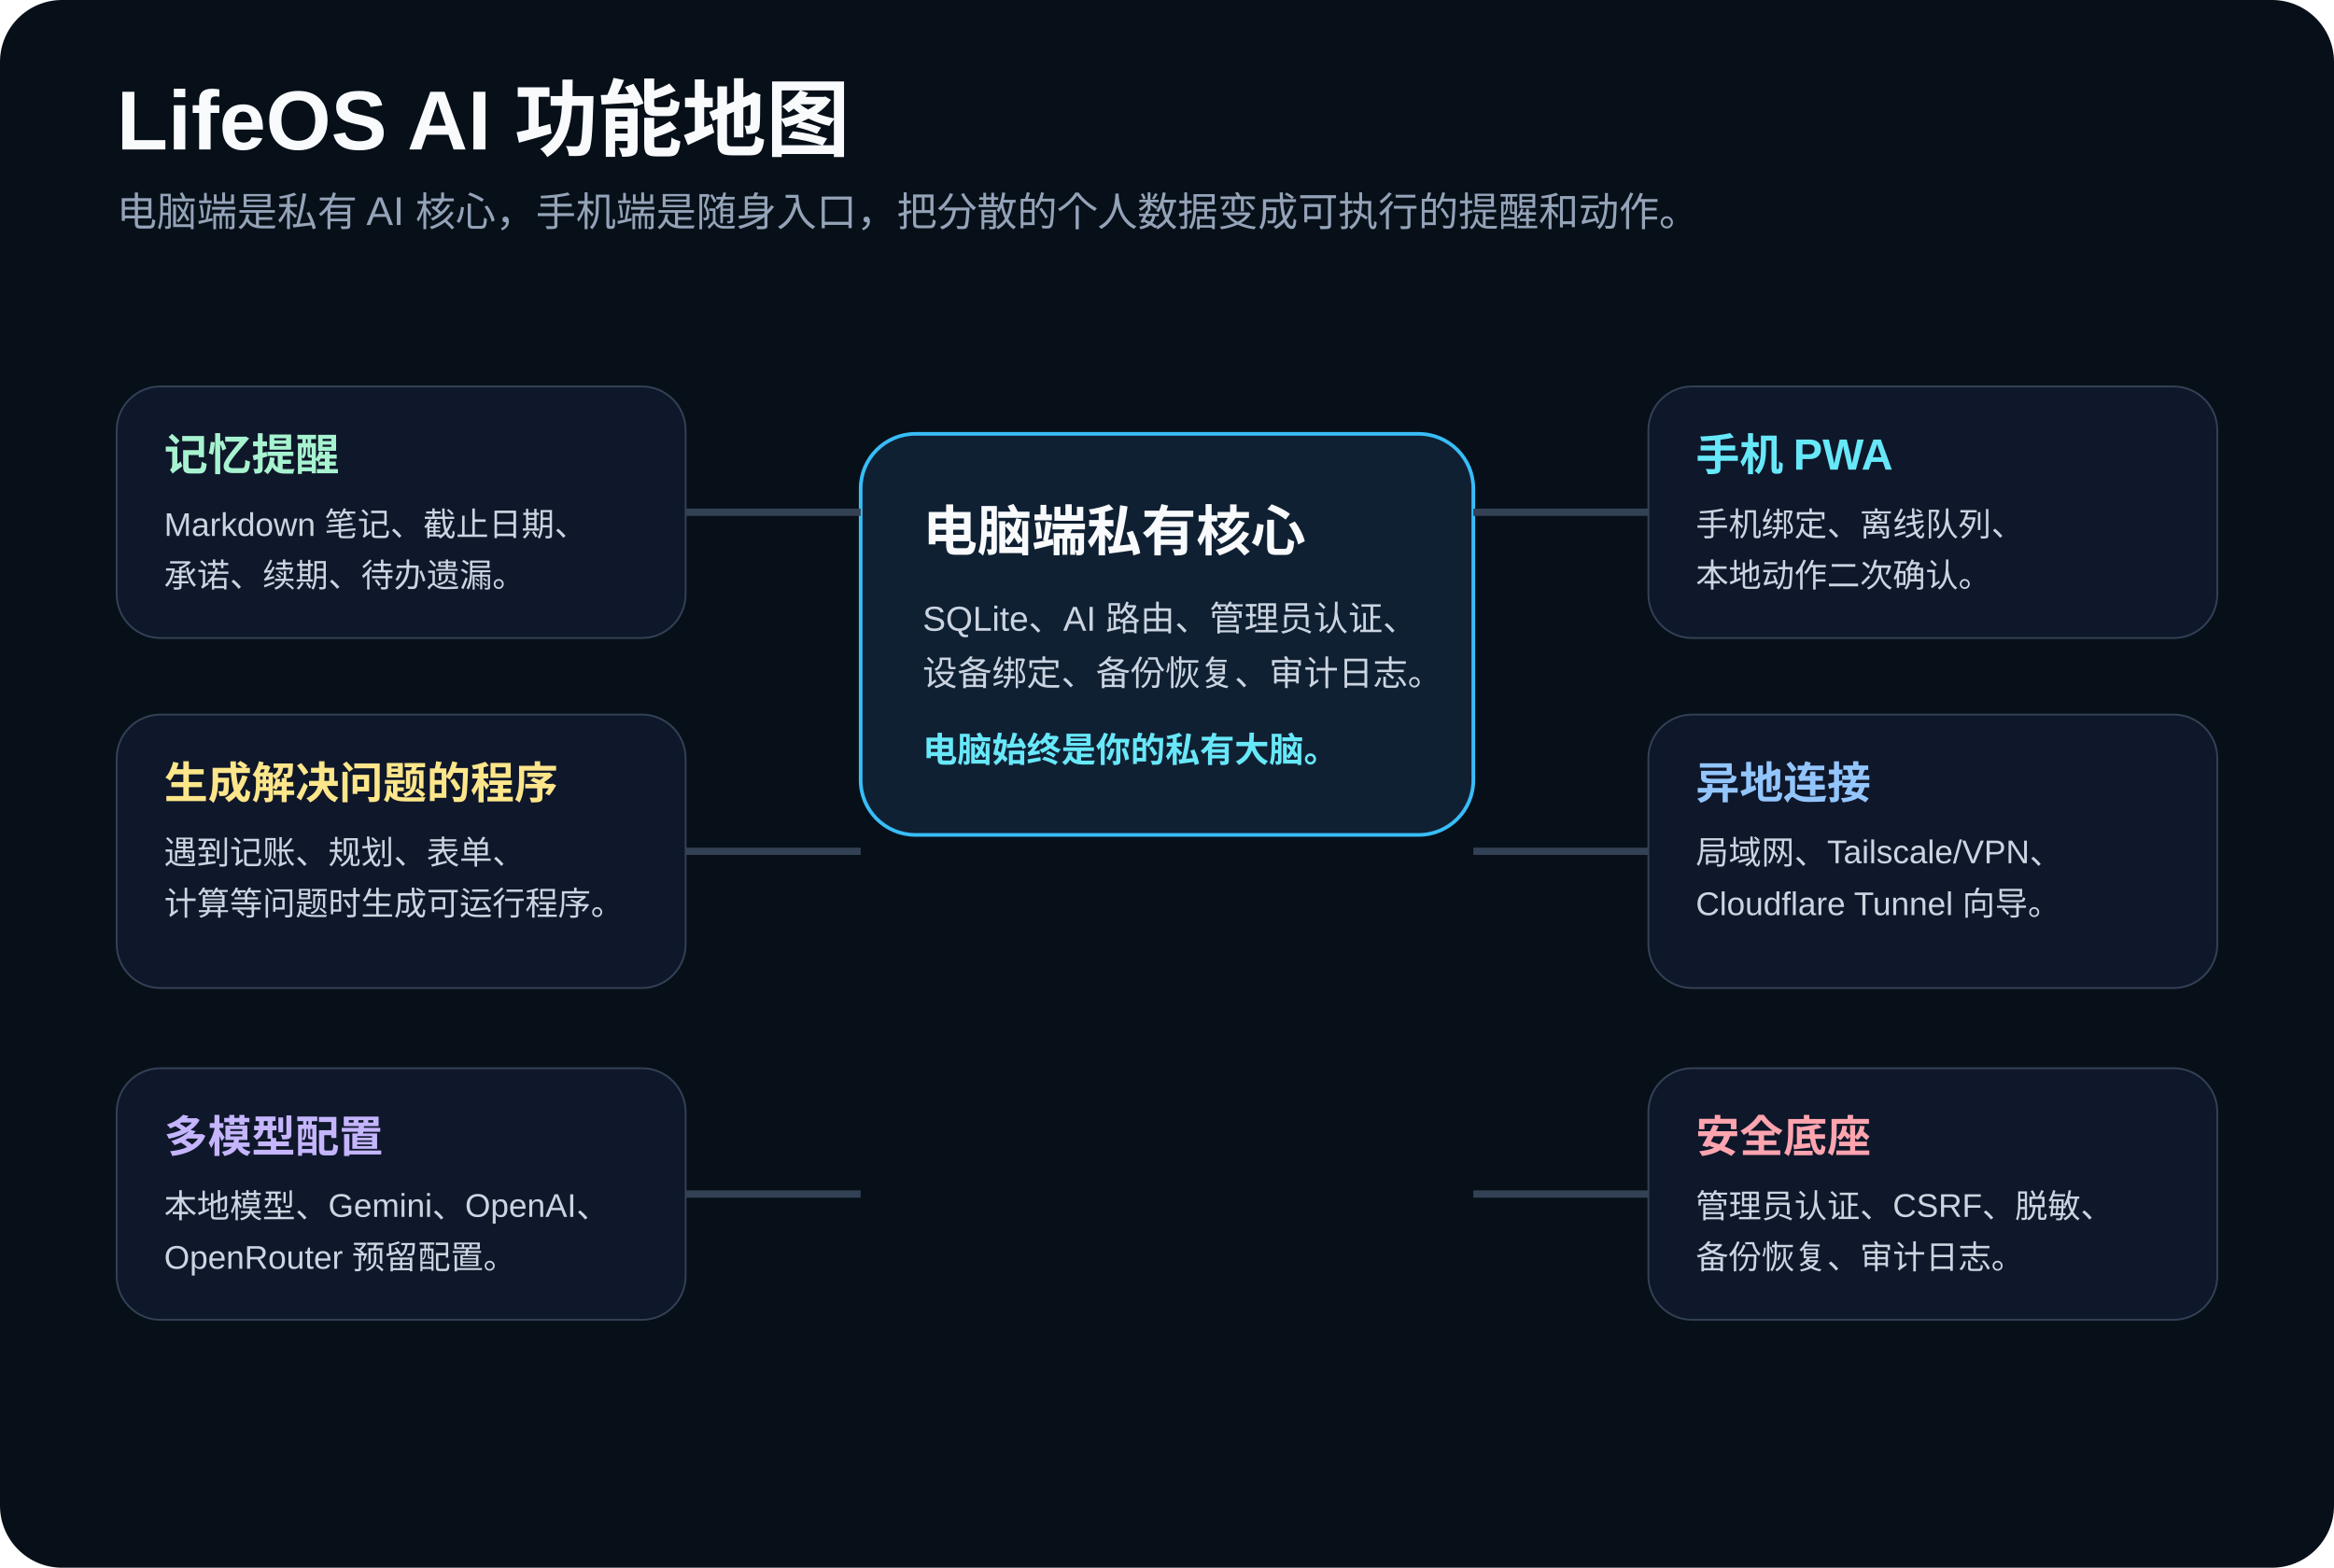
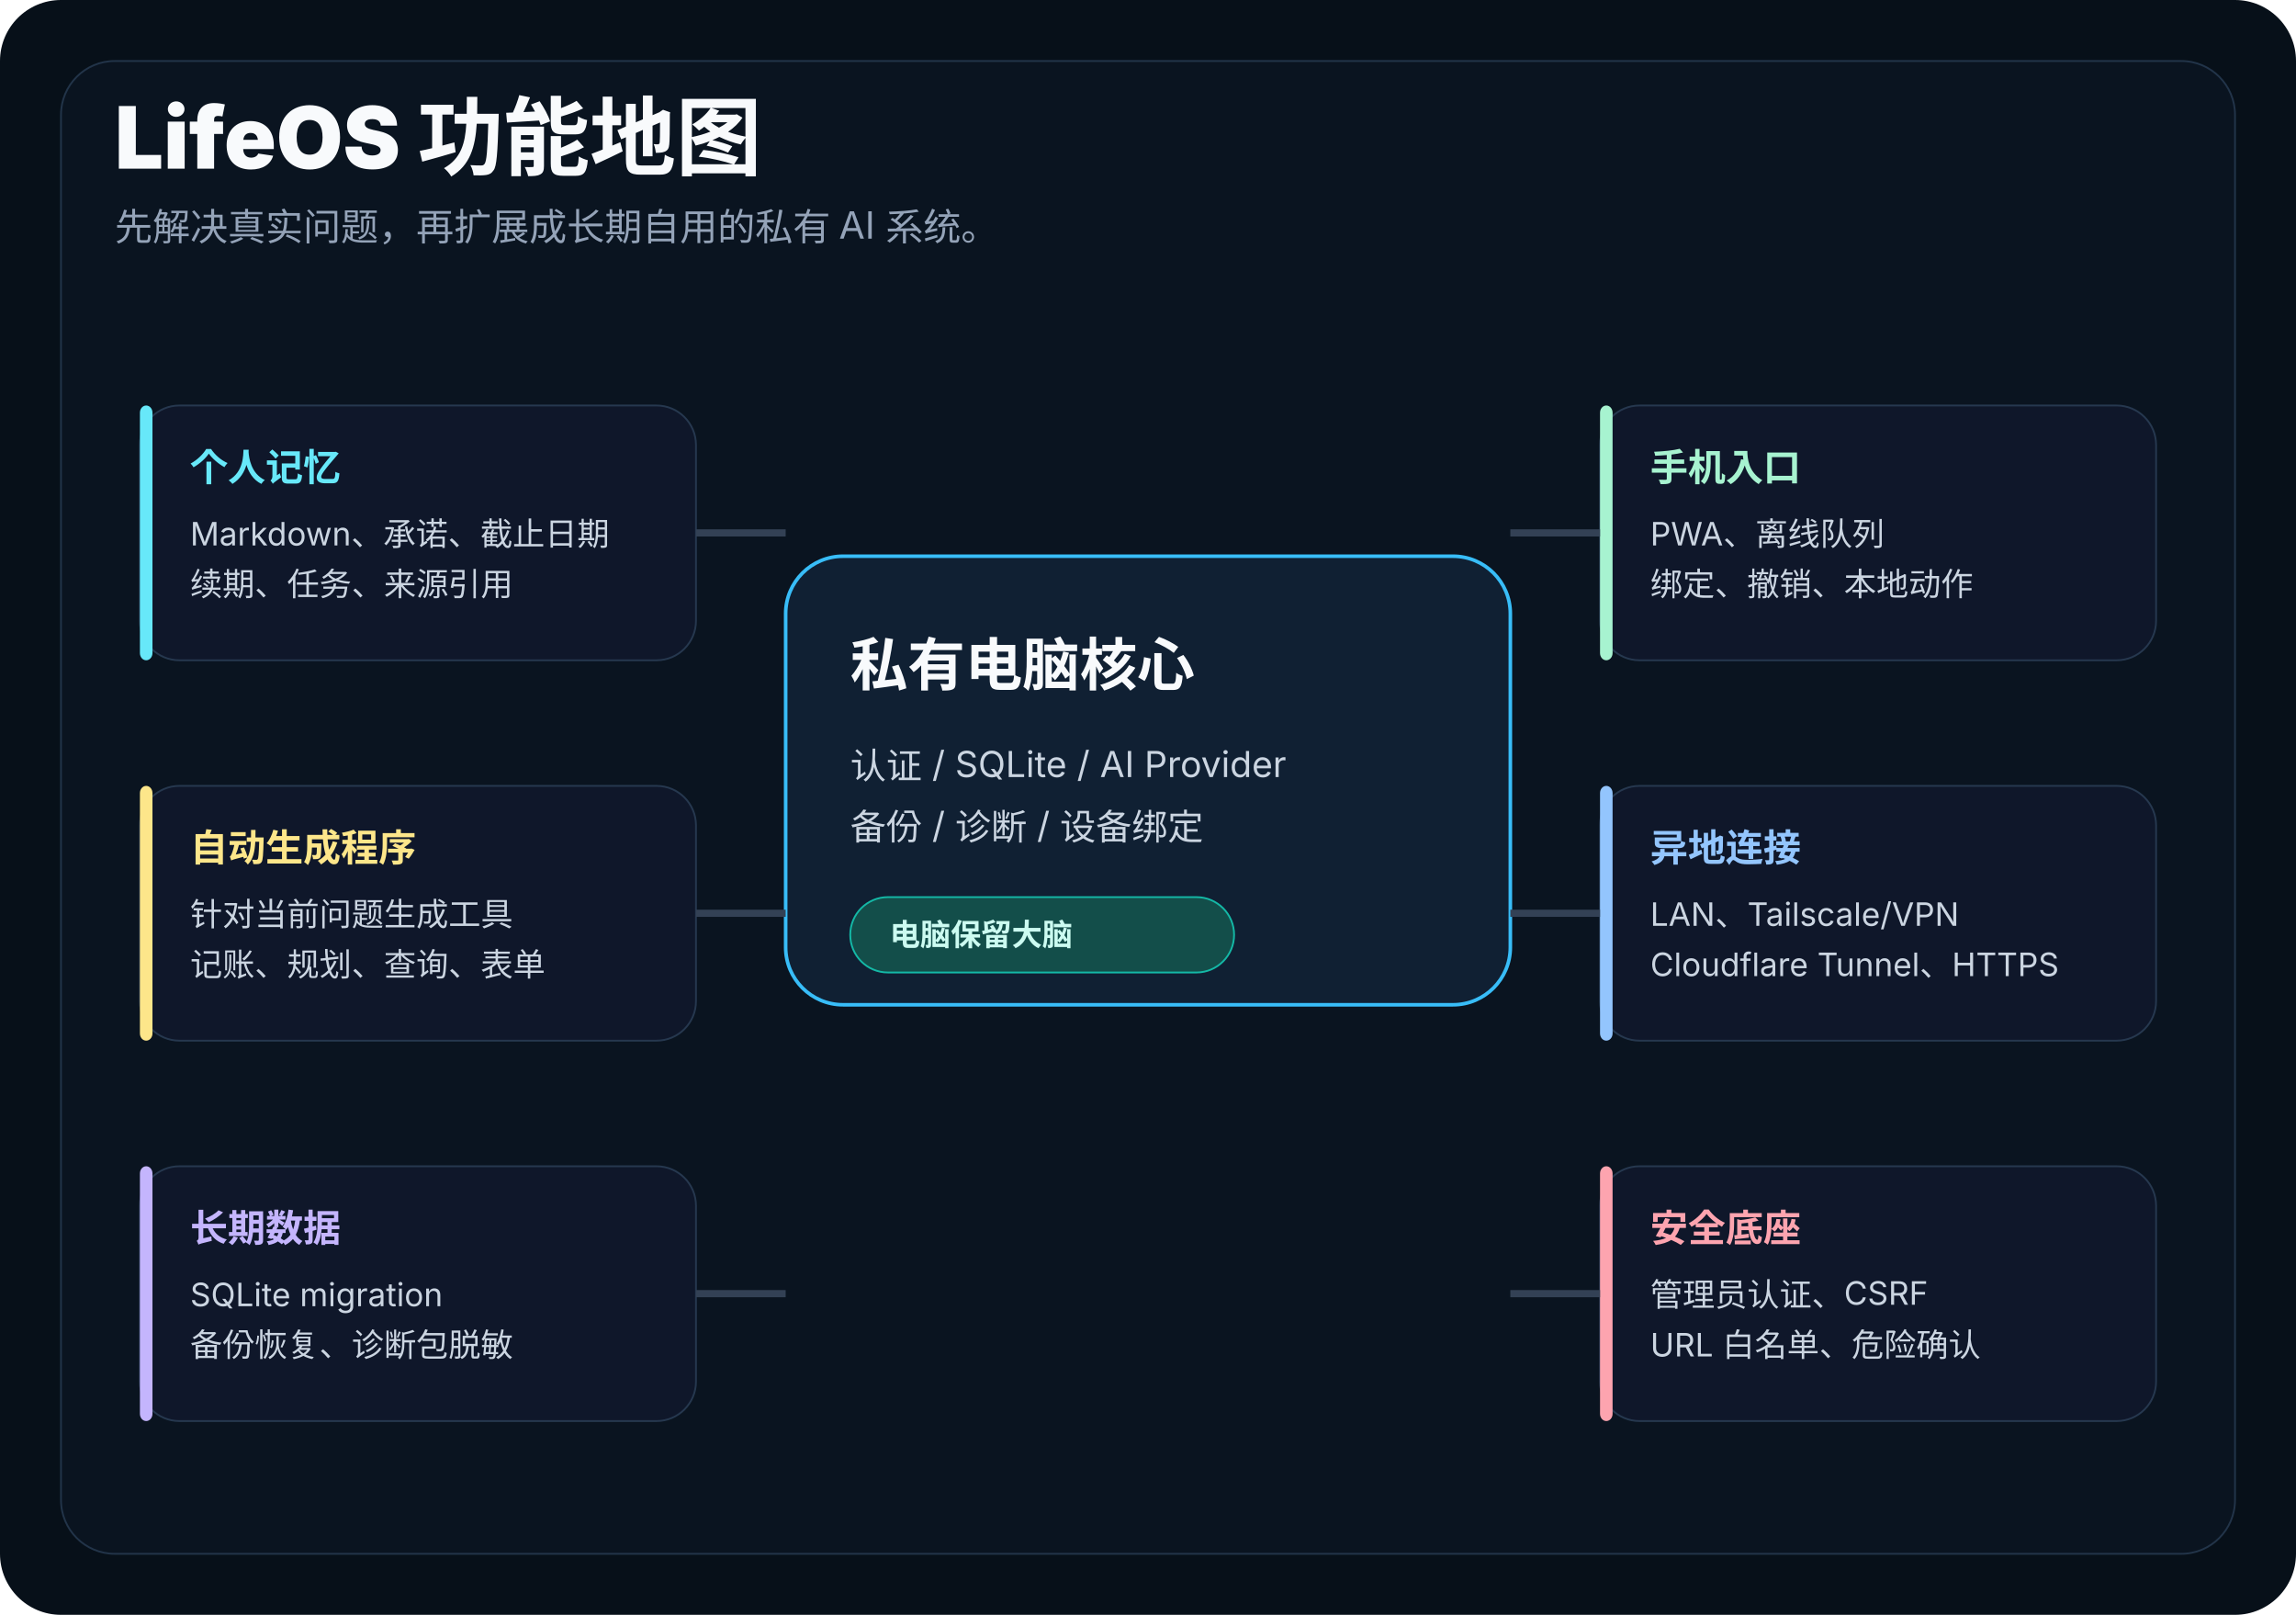
- <svg xmlns="http://www.w3.org/2000/svg" width="1280" height="860" viewBox="0 0 1280 860" fill="none" role="img" aria-labelledby="title desc">
-   <rect width="1280" height="860" rx="34" fill="#071019" />
-   <text x="64" y="82" fill="#F8FAFC" font-family="PingFang SC, Microsoft YaHei, Arial, sans-serif" font-size="46" font-weight="850">LifeOS AI 功能地图</text>
-   <text x="64" y="124" fill="#94A3B8" font-family="PingFang SC, Microsoft YaHei, Arial, sans-serif" font-size="22">电脑端是私有 AI 核心，手机端是随身入口，把分散的个人数据变成可执行的提醒和动作。</text>
-   <g transform="translate(472 238)">
-     <rect width="336" height="220" rx="30" fill="#102033" stroke="#38BDF8" stroke-width="2" />
-     <text x="34" y="64" fill="#F8FAFC" font-family="PingFang SC, Microsoft YaHei, Arial, sans-serif" font-size="30" font-weight="850">电脑端私有核心</text>
-     <text x="34" y="108" fill="#CBD5E1" font-family="PingFang SC, Microsoft YaHei, Arial, sans-serif" font-size="19">SQLite、AI 路由、管理员认证、</text>
-     <text x="34" y="138" fill="#CBD5E1" font-family="PingFang SC, Microsoft YaHei, Arial, sans-serif" font-size="19">设备绑定、备份恢复、审计日志。</text>
-     <text x="34" y="180" fill="#67E8F9" font-family="PingFang SC, Microsoft YaHei, Arial, sans-serif" font-size="19" font-weight="800">电脑始终是你的私有大脑。</text>
+ <svg xmlns="http://www.w3.org/2000/svg" width="1280" height="900" viewBox="0 0 1280 900" fill="none" role="img" aria-labelledby="title desc">
+   <rect width="1280" height="900" rx="34" fill="#071019" />
+   <rect x="34" y="34" width="1212" height="832" rx="30" fill="#0A1420" stroke="#223449" />
+   <text x="64" y="94" fill="#F8FAFC" font-family="Inter, Arial, Helvetica, sans-serif" font-size="48" font-weight="900">LifeOS 功能地图</text>
+   <text x="64" y="134" fill="#94A3B8" font-family="Inter, Arial, Helvetica, sans-serif" font-size="21">先解决真实问题，再扩展成长期自用的私有 AI 系统。</text>
+   <g transform="translate(438 310)">
+     <rect width="404" height="250" rx="32" fill="#102033" stroke="#38BDF8" stroke-width="2" />
+     <text x="36" y="72" fill="#F8FAFC" font-family="Inter, Arial, Helvetica, sans-serif" font-size="32" font-weight="900">私有电脑核心</text>
+     <text x="36" y="124" fill="#CBD5E1" font-family="Inter, Arial, Helvetica, sans-serif" font-size="20">认证 / SQLite / AI Provider</text>
+     <text x="36" y="158" fill="#CBD5E1" font-family="Inter, Arial, Helvetica, sans-serif" font-size="20">备份 / 诊断 / 设备绑定</text>
+     <rect x="36" y="190" width="214" height="42" rx="21" fill="#134E4A" stroke="#14B8A6" />
+     <text x="58" y="217" fill="#CCFBF1" font-family="Inter, Arial, Helvetica, sans-serif" font-size="17" font-weight="850">电脑保留大脑</text>
  </g>
-   <g transform="translate(64 212)">
-     <rect width="312" height="138" rx="24" fill="#0F172A" stroke="#334155" />
-     <text x="26" y="46" fill="#A7F3D0" font-family="PingFang SC, Microsoft YaHei, Arial, sans-serif" font-size="24" font-weight="800">记忆提醒</text>
-     <text x="26" y="82" fill="#CBD5E1" font-family="PingFang SC, Microsoft YaHei, Arial, sans-serif" font-size="18">Markdown 笔记、截止日期、</text>
-     <text x="26" y="110" fill="#CBD5E1" font-family="PingFang SC, Microsoft YaHei, Arial, sans-serif" font-size="18">承诺、续期、待办遗漏。</text>
+   <g transform="translate(78 226)">
+     <rect width="310" height="142" rx="22" fill="#0F172A" stroke="#26384F" />
+     <rect x="0" y="0" width="7" height="142" rx="4" fill="#67E8F9" />
+     <text x="28" y="42" fill="#67E8F9" font-family="Inter, Arial, Helvetica, sans-serif" font-size="21" font-weight="850">个人记忆</text>
+     <text x="28" y="78" fill="#CBD5E1" font-family="Inter, Arial, Helvetica, sans-serif" font-size="18">Markdown、承诺、截止日期</text>
+     <text x="28" y="106" fill="#CBD5E1" font-family="Inter, Arial, Helvetica, sans-serif" font-size="18">续期、任务、来源引用</text>
  </g>
-   <g transform="translate(64 392)">
-     <rect width="312" height="150" rx="24" fill="#0F172A" stroke="#334155" />
-     <text x="26" y="46" fill="#FDE68A" font-family="PingFang SC, Microsoft YaHei, Arial, sans-serif" font-size="24" font-weight="800">生成解决问题的程序</text>
-     <text x="26" y="82" fill="#CBD5E1" font-family="PingFang SC, Microsoft YaHei, Arial, sans-serif" font-size="18">遇到记账、规划、表单、</text>
-     <text x="26" y="110" fill="#CBD5E1" font-family="PingFang SC, Microsoft YaHei, Arial, sans-serif" font-size="18">计算等问题时生成可运行程序。</text>
+   <g transform="translate(78 438)">
+     <rect width="310" height="142" rx="22" fill="#0F172A" stroke="#26384F" />
+     <rect x="0" y="0" width="7" height="142" rx="4" fill="#FDE68A" />
+     <text x="28" y="42" fill="#FDE68A" font-family="Inter, Arial, Helvetica, sans-serif" font-size="21" font-weight="850">自动生成程序</text>
+     <text x="28" y="78" fill="#CBD5E1" font-family="Inter, Arial, Helvetica, sans-serif" font-size="18">针对当前问题生成工具</text>
+     <text x="28" y="106" fill="#CBD5E1" font-family="Inter, Arial, Helvetica, sans-serif" font-size="18">记账、规划、查询、表单</text>
  </g>
-   <g transform="translate(64 586)">
-     <rect width="312" height="138" rx="24" fill="#0F172A" stroke="#334155" />
-     <text x="26" y="46" fill="#C4B5FD" font-family="PingFang SC, Microsoft YaHei, Arial, sans-serif" font-size="24" font-weight="800">多模型配置</text>
-     <text x="26" y="82" fill="#CBD5E1" font-family="PingFang SC, Microsoft YaHei, Arial, sans-serif" font-size="18">本地模型、Gemini、OpenAI、</text>
-     <text x="26" y="110" fill="#CBD5E1" font-family="PingFang SC, Microsoft YaHei, Arial, sans-serif" font-size="18">OpenRouter 预留配置。</text>
+   <g transform="translate(78 650)">
+     <rect width="310" height="142" rx="22" fill="#0F172A" stroke="#26384F" />
+     <rect x="0" y="0" width="7" height="142" rx="4" fill="#C4B5FD" />
+     <text x="28" y="42" fill="#C4B5FD" font-family="Inter, Arial, Helvetica, sans-serif" font-size="21" font-weight="850">长期数据</text>
+     <text x="28" y="78" fill="#CBD5E1" font-family="Inter, Arial, Helvetica, sans-serif" font-size="18">SQLite migration</text>
+     <text x="28" y="106" fill="#CBD5E1" font-family="Inter, Arial, Helvetica, sans-serif" font-size="18">备份恢复、诊断包脱敏</text>
  </g>
-   <g transform="translate(904 212)">
-     <rect width="312" height="138" rx="24" fill="#0F172A" stroke="#334155" />
-     <text x="26" y="46" fill="#67E8F9" font-family="PingFang SC, Microsoft YaHei, Arial, sans-serif" font-size="24" font-weight="800">手机 PWA</text>
-     <text x="26" y="82" fill="#CBD5E1" font-family="PingFang SC, Microsoft YaHei, Arial, sans-serif" font-size="18">手机绑定、离线队列、</text>
-     <text x="26" y="110" fill="#CBD5E1" font-family="PingFang SC, Microsoft YaHei, Arial, sans-serif" font-size="18">本地动作二次确认。</text>
+   <g transform="translate(892 226)">
+     <rect width="310" height="142" rx="22" fill="#0F172A" stroke="#26384F" />
+     <rect x="0" y="0" width="7" height="142" rx="4" fill="#A7F3D0" />
+     <text x="28" y="42" fill="#A7F3D0" font-family="Inter, Arial, Helvetica, sans-serif" font-size="21" font-weight="850">手机入口</text>
+     <text x="28" y="78" fill="#CBD5E1" font-family="Inter, Arial, Helvetica, sans-serif" font-size="18">PWA、离线队列</text>
+     <text x="28" y="106" fill="#CBD5E1" font-family="Inter, Arial, Helvetica, sans-serif" font-size="18">绑定、撤销、本地动作</text>
  </g>
-   <g transform="translate(904 392)">
-     <rect width="312" height="150" rx="24" fill="#0F172A" stroke="#334155" />
-     <text x="26" y="46" fill="#93C5FD" font-family="PingFang SC, Microsoft YaHei, Arial, sans-serif" font-size="24" font-weight="800">异地连接</text>
-     <text x="26" y="82" fill="#CBD5E1" font-family="PingFang SC, Microsoft YaHei, Arial, sans-serif" font-size="18">局域网、Tailscale/VPN、</text>
-     <text x="26" y="110" fill="#CBD5E1" font-family="PingFang SC, Microsoft YaHei, Arial, sans-serif" font-size="18">Cloudflare Tunnel 向导。</text>
+   <g transform="translate(892 438)">
+     <rect width="310" height="142" rx="22" fill="#0F172A" stroke="#26384F" />
+     <rect x="0" y="0" width="7" height="142" rx="4" fill="#93C5FD" />
+     <text x="28" y="42" fill="#93C5FD" font-family="Inter, Arial, Helvetica, sans-serif" font-size="21" font-weight="850">异地连接</text>
+     <text x="28" y="78" fill="#CBD5E1" font-family="Inter, Arial, Helvetica, sans-serif" font-size="18">LAN、Tailscale/VPN</text>
+     <text x="28" y="106" fill="#CBD5E1" font-family="Inter, Arial, Helvetica, sans-serif" font-size="18">Cloudflare Tunnel、HTTPS</text>
  </g>
-   <g transform="translate(904 586)">
-     <rect width="312" height="138" rx="24" fill="#0F172A" stroke="#334155" />
-     <text x="26" y="46" fill="#FDA4AF" font-family="PingFang SC, Microsoft YaHei, Arial, sans-serif" font-size="24" font-weight="800">安全底座</text>
-     <text x="26" y="82" fill="#CBD5E1" font-family="PingFang SC, Microsoft YaHei, Arial, sans-serif" font-size="18">管理员认证、CSRF、脱敏、</text>
-     <text x="26" y="110" fill="#CBD5E1" font-family="PingFang SC, Microsoft YaHei, Arial, sans-serif" font-size="18">备份恢复、审计日志。</text>
+   <g transform="translate(892 650)">
+     <rect width="310" height="142" rx="22" fill="#0F172A" stroke="#26384F" />
+     <rect x="0" y="0" width="7" height="142" rx="4" fill="#FDA4AF" />
+     <text x="28" y="42" fill="#FDA4AF" font-family="Inter, Arial, Helvetica, sans-serif" font-size="21" font-weight="850">安全底座</text>
+     <text x="28" y="78" fill="#CBD5E1" font-family="Inter, Arial, Helvetica, sans-serif" font-size="18">管理员认证、CSRF</text>
+     <text x="28" y="106" fill="#CBD5E1" font-family="Inter, Arial, Helvetica, sans-serif" font-size="18">URL 白名单、危险确认</text>
  </g>
-   <path d="M376 281H472" stroke="#334155" stroke-width="4" />
-   <path d="M376 467H472" stroke="#334155" stroke-width="4" />
-   <path d="M376 655H472" stroke="#334155" stroke-width="4" />
-   <path d="M808 281H904" stroke="#334155" stroke-width="4" />
-   <path d="M808 467H904" stroke="#334155" stroke-width="4" />
-   <path d="M808 655H904" stroke="#334155" stroke-width="4" />
+   <path d="M388 297H438" stroke="#334155" stroke-width="4" />
+   <path d="M388 509H438" stroke="#334155" stroke-width="4" />
+   <path d="M388 721H438" stroke="#334155" stroke-width="4" />
+   <path d="M842 297H892" stroke="#334155" stroke-width="4" />
+   <path d="M842 509H892" stroke="#334155" stroke-width="4" />
+   <path d="M842 721H892" stroke="#334155" stroke-width="4" />
</svg>
